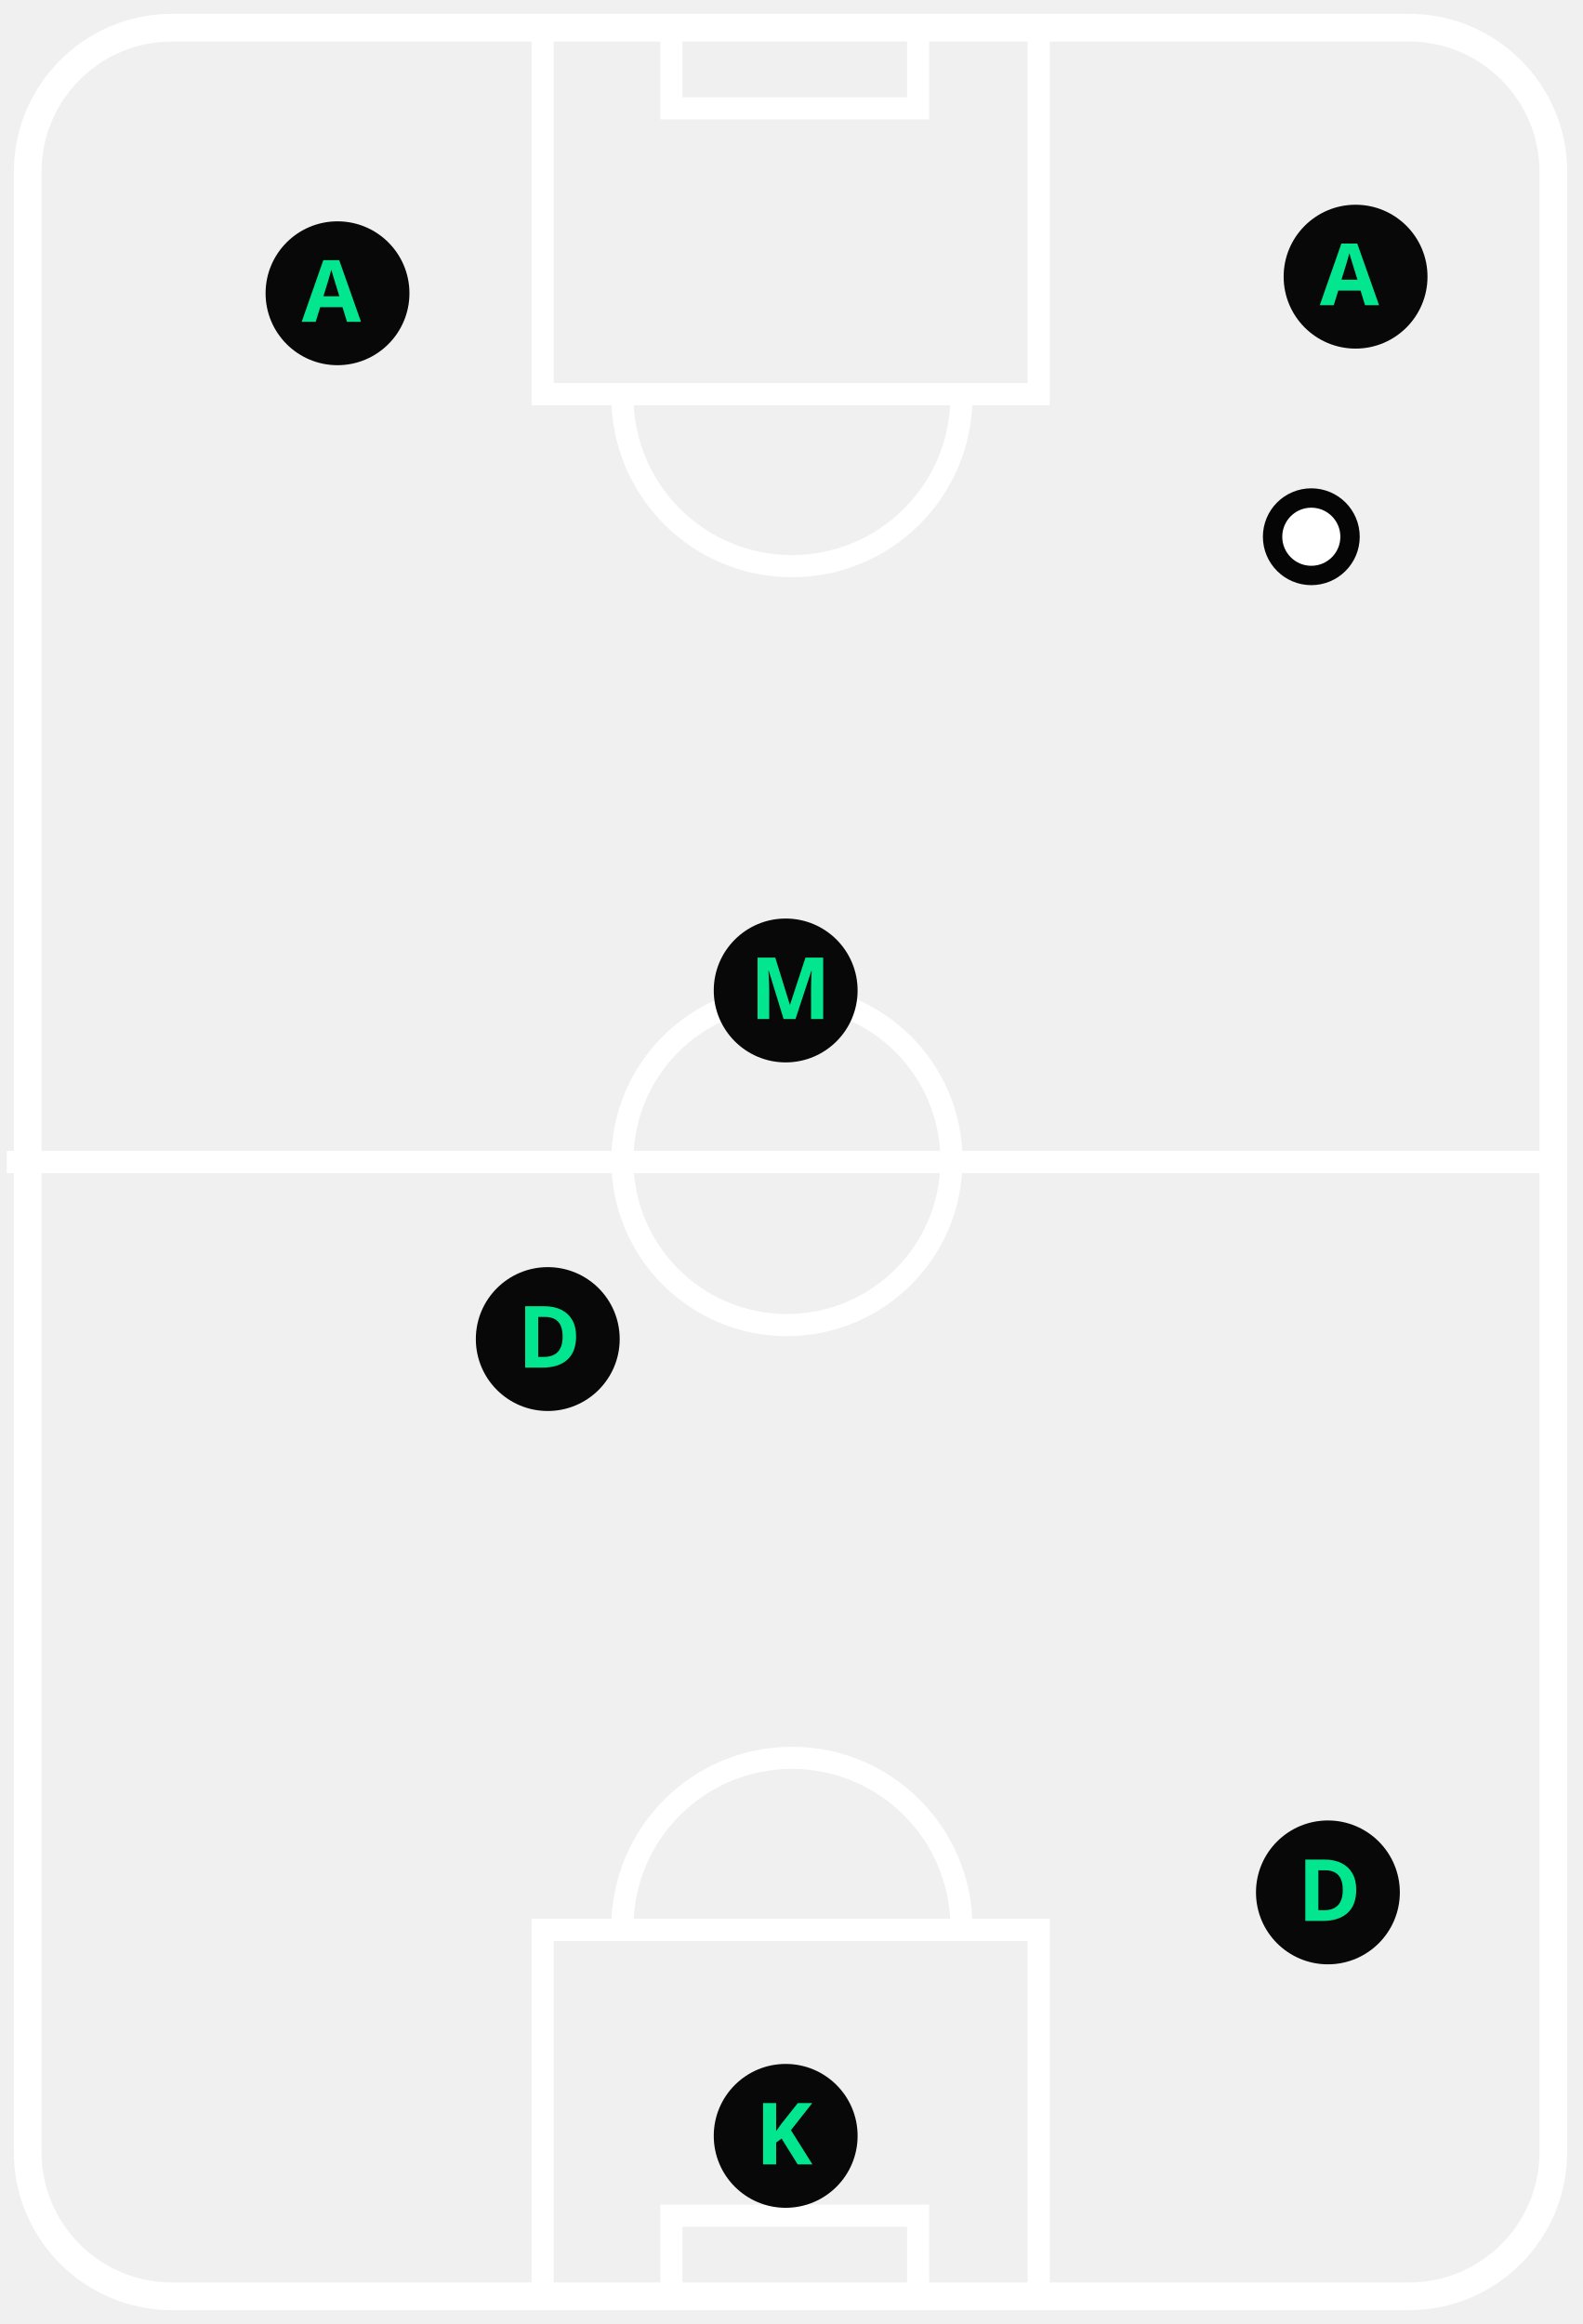
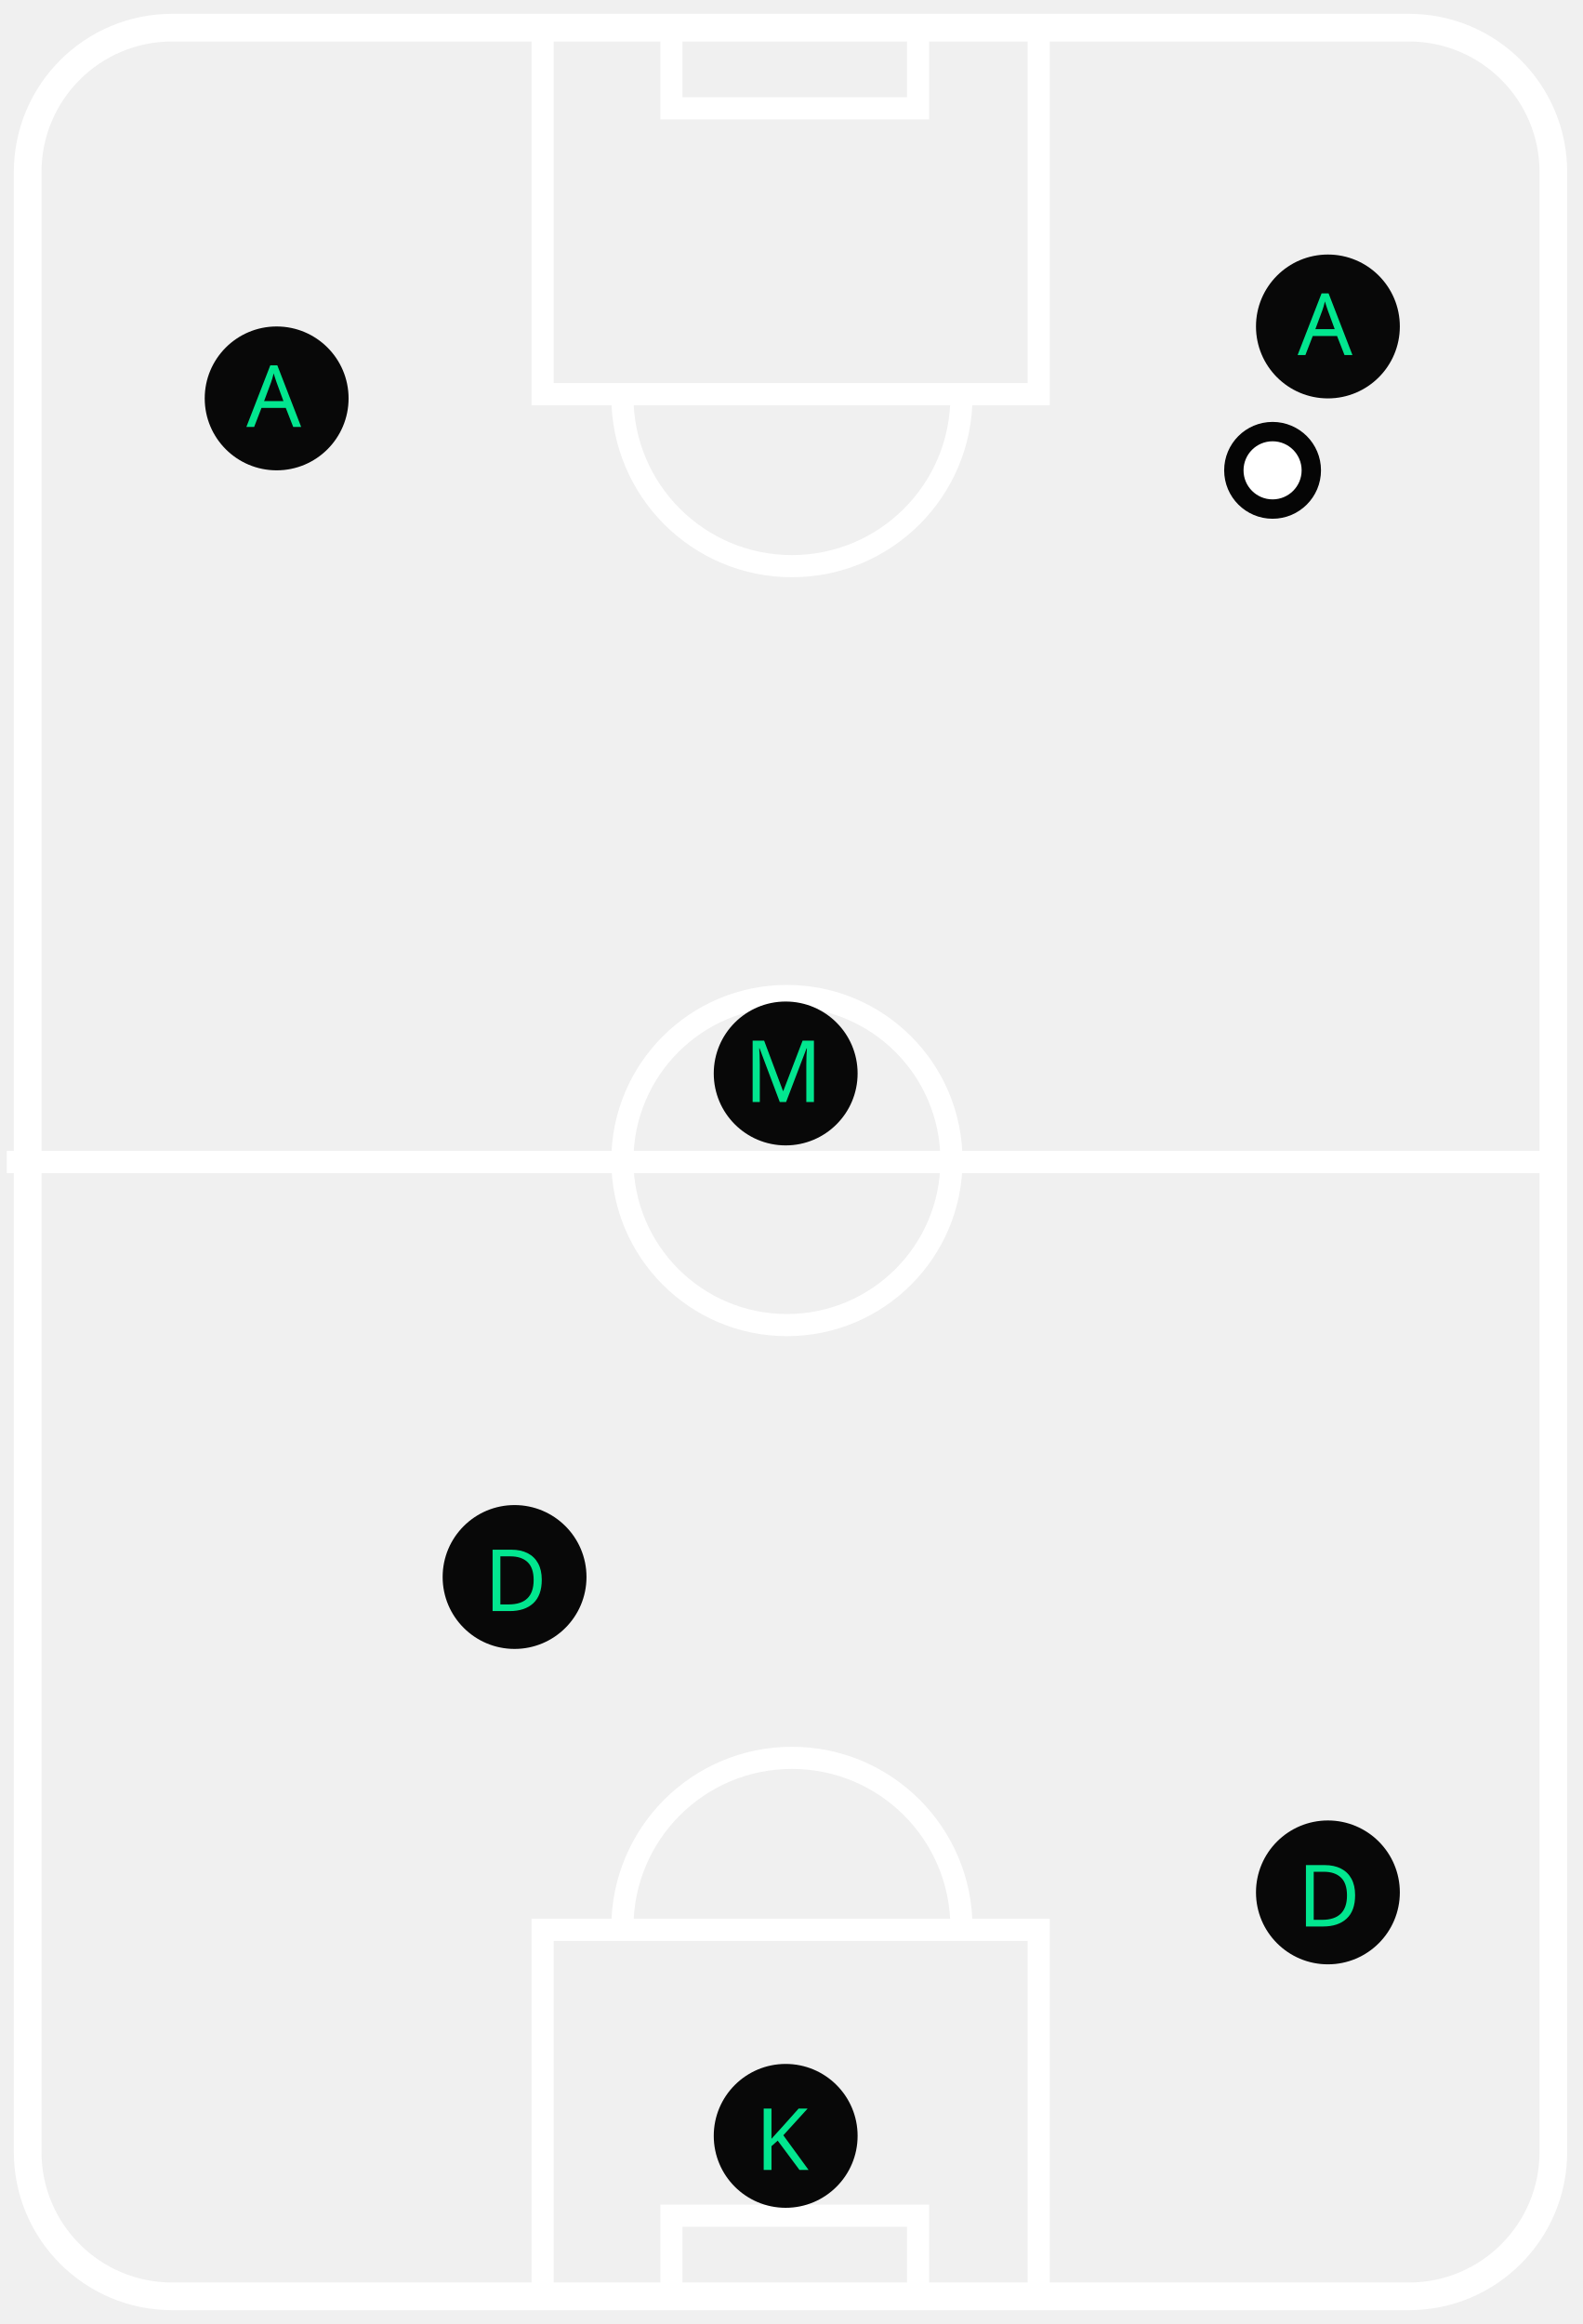
<svg xmlns="http://www.w3.org/2000/svg" width="286px" height="420px" viewBox="0 0 286 420" version="1.1">
  <defs />
  <g id="SEQUENCE" stroke="none" stroke-width="1" fill="none" fill-rule="evenodd">
    <g id="ATTACKING-4" transform="translate(-17, -59)">
      <g id="LAYOUT" transform="translate(20, 64)">
        <g id="FIELD-mobile" stroke="#FFFFFF">
          <rect id="TURF" stroke-width="5" fill-opacity="0" fill="#548420" x="2" y="0" width="275.747" height="410" rx="26.1" />
          <g id="CENTER-LINE" transform="translate(0, 175)" stroke-width="4" stroke-linecap="square">
            <path d="M0.225,30 L277.085,30" id="Line" />
            <ellipse id="Oval-1" cx="139.225" cy="29.736" rx="29.737" ry="29.736" />
          </g>
          <g id="GOAL-BOX-ATTACK" transform="translate(95.06969, 1.351648)" stroke-width="4" stroke-linecap="square">
            <path d="M0,0 L0,64.879 L89.663,64.879 L89.663,0" id="Path-2" />
            <path d="M23.278,-3.55271368e-15 L23.278,13.22 L67.866,13.22 L67.866,-3.55271368e-15" id="Path-3" />
            <path d="M75.695,95.967 C75.695,79.046 61.978,65.33 45.057,65.33 C28.136,65.33 14.418,79.046 14.418,95.967" id="Oval-2" transform="translate(45.05673, 80.64835) scale(1, -1) translate(-45.05673, -80.64835) " />
          </g>
          <g id="GOAL-BOX-DEFENSE" transform="translate(140.0697, 360.6484) scale(1, -1) translate(-140.0697, -360.6484) translate(95.06969, 312.6484)" stroke-width="4" stroke-linecap="square">
            <path d="M0,0 L0,64.879 L89.663,64.879 L89.663,0" id="Path-2" />
            <path d="M23.278,-3.55271368e-15 L23.278,13.22 L67.866,13.22 L67.866,-3.55271368e-15" id="Path-3" />
            <path d="M75.695,95.967 C75.695,79.046 61.978,65.33 45.057,65.33 C28.136,65.33 14.418,79.046 14.418,95.967" id="Oval-2" transform="translate(45.05673, 80.64835) scale(1, -1) translate(-45.05673, -80.64835) " />
          </g>
        </g>
-         <g id="PLAYERS" transform="translate(45, 32)">
-           <g id="KEEPER-mobile" transform="translate(81, 336)">
-             <g id="PLAYER-mobile" fill="#080808">
-               <ellipse id="Oval-4-Copy-3" cx="13" cy="13" rx="13" ry="13" />
-             </g>
-             <text id="K" font-family="Gotham" font-size="15.525" font-weight="bold" fill="#02E68F">
-               <tspan x="7.526" y="18.158">K</tspan>
+         <g id="PLAYERS" transform="translate(34, 41)">
+           <g id="MID-mobile-Copy" transform="translate(92, 135)">
+             <ellipse id="PLAYER" fill="#080808" cx="13" cy="13" rx="13" ry="13" />
+             <text id="M" font-family="Graphik" font-size="15.525" font-weight="526" fill="#02E68F">
+               <tspan x="5.526" y="18.158">M</tspan>
            </text>
          </g>
-           <g id="MID-mobile" transform="translate(81, 129)">
-             <g id="PLAYER-mobile" fill="#080808">
-               <ellipse id="Oval-4-Copy-3" cx="13" cy="13" rx="13" ry="13" />
-             </g>
-             <text id="M" font-family="Gotham" font-size="15.525" font-weight="bold" fill="#02E68F">
-               <tspan x="6.526" y="18.158">M</tspan>
+           <g id="ATTACKER-mobile" transform="translate(0, 13)">
+             <ellipse id="PLAYER" fill="#080808" cx="13" cy="13" rx="13" ry="13" />
+             <text id="A" font-family="Graphik" font-size="15.525" font-weight="526" fill="#02E68F">
+               <tspan x="7.526" y="18.158">A</tspan>
            </text>
          </g>
-           <g id="DEFENSE-R-mobile" transform="translate(179, 292)">
-             <g id="PLAYER-mobile" fill="#080808">
-               <ellipse id="Oval-4-Copy-3" cx="13" cy="13" rx="13" ry="13" />
-             </g>
-             <text id="D" font-family="Gotham" font-size="15.525" font-weight="bold" fill="#02E68F">
-               <tspan x="7.526" y="18.158">D</tspan>
+           <g id="ATTACKER-mobile-Copy" transform="translate(190, 0)">
+             <ellipse id="PLAYER" fill="#080808" cx="13" cy="13" rx="13" ry="13" />
+             <text id="A" font-family="Graphik" font-size="15.525" font-weight="526" fill="#02E68F">
+               <tspan x="7.526" y="18.158">A</tspan>
            </text>
          </g>
-           <g id="ATTACK-R-mobile" transform="translate(184, 0)">
-             <g id="PLAYER-mobile" fill="#080808">
-               <ellipse id="Oval-4-Copy-3" cx="13" cy="13" rx="13" ry="13" />
-             </g>
-             <text id="A" font-family="Gotham" font-size="15.525" font-weight="bold" fill="#02E68F">
-               <tspan x="6.526" y="18.158">A</tspan>
+           <g id="DEFENDER-mobile" transform="translate(190, 283)">
+             <ellipse id="PLAYER" fill="#080808" cx="13" cy="13" rx="13" ry="13" />
+             <text id="D" font-family="Graphik" font-size="15.525" font-weight="526" fill="#02E68F">
+               <tspan x="7.526" y="19.158">D</tspan>
            </text>
          </g>
-           <g id="ATTACK-L-mobile" transform="translate(0, 3)">
-             <g id="PLAYER-mobile" fill="#080808">
-               <ellipse id="Oval-4-Copy-3" cx="13" cy="13" rx="13" ry="13" />
-             </g>
-             <text id="A" font-family="Gotham" font-size="15.525" font-weight="bold" fill="#02E68F">
-               <tspan x="6.526" y="18.158">A</tspan>
+           <g id="DEFENDER-mobile-Copy" transform="translate(43, 226)">
+             <ellipse id="PLAYER" fill="#080808" cx="13" cy="13" rx="13" ry="13" />
+             <text id="D" font-family="Graphik" font-size="15.525" font-weight="526" fill="#02E68F">
+               <tspan x="7.526" y="19.158">D</tspan>
            </text>
          </g>
-           <g id="DEFENSE-L-mobile" transform="translate(38, 192)">
-             <g id="PLAYER-mobile" fill="#080808">
-               <ellipse id="Oval-4-Copy-3" cx="13" cy="13" rx="13" ry="13" />
-             </g>
-             <text id="D" font-family="Gotham" font-size="15.525" font-weight="bold" fill="#02E68F">
-               <tspan x="7.526" y="18.158">D</tspan>
+           <g id="KEEPER-mobile-Copy" transform="translate(92, 327)">
+             <ellipse id="PLAYER" fill="#080808" cx="13" cy="13" rx="13" ry="13" />
+             <text id="K" font-family="Graphik" font-size="15.525" font-weight="526" fill="#02E68F">
+               <tspan x="7.526" y="19.158">K</tspan>
            </text>
          </g>
        </g>
-         <g id="BALL-mobile" transform="translate(227, 85)" stroke="#050505" stroke-width="3.5" fill="#FFFFFF">
+         <g id="BALL-mobile" transform="translate(220, 73)" stroke="#050505" stroke-width="3.5" fill="#FFFFFF">
          <ellipse id="Oval-5" cx="7" cy="7" rx="7" ry="7" />
        </g>
      </g>
    </g>
  </g>
</svg>
